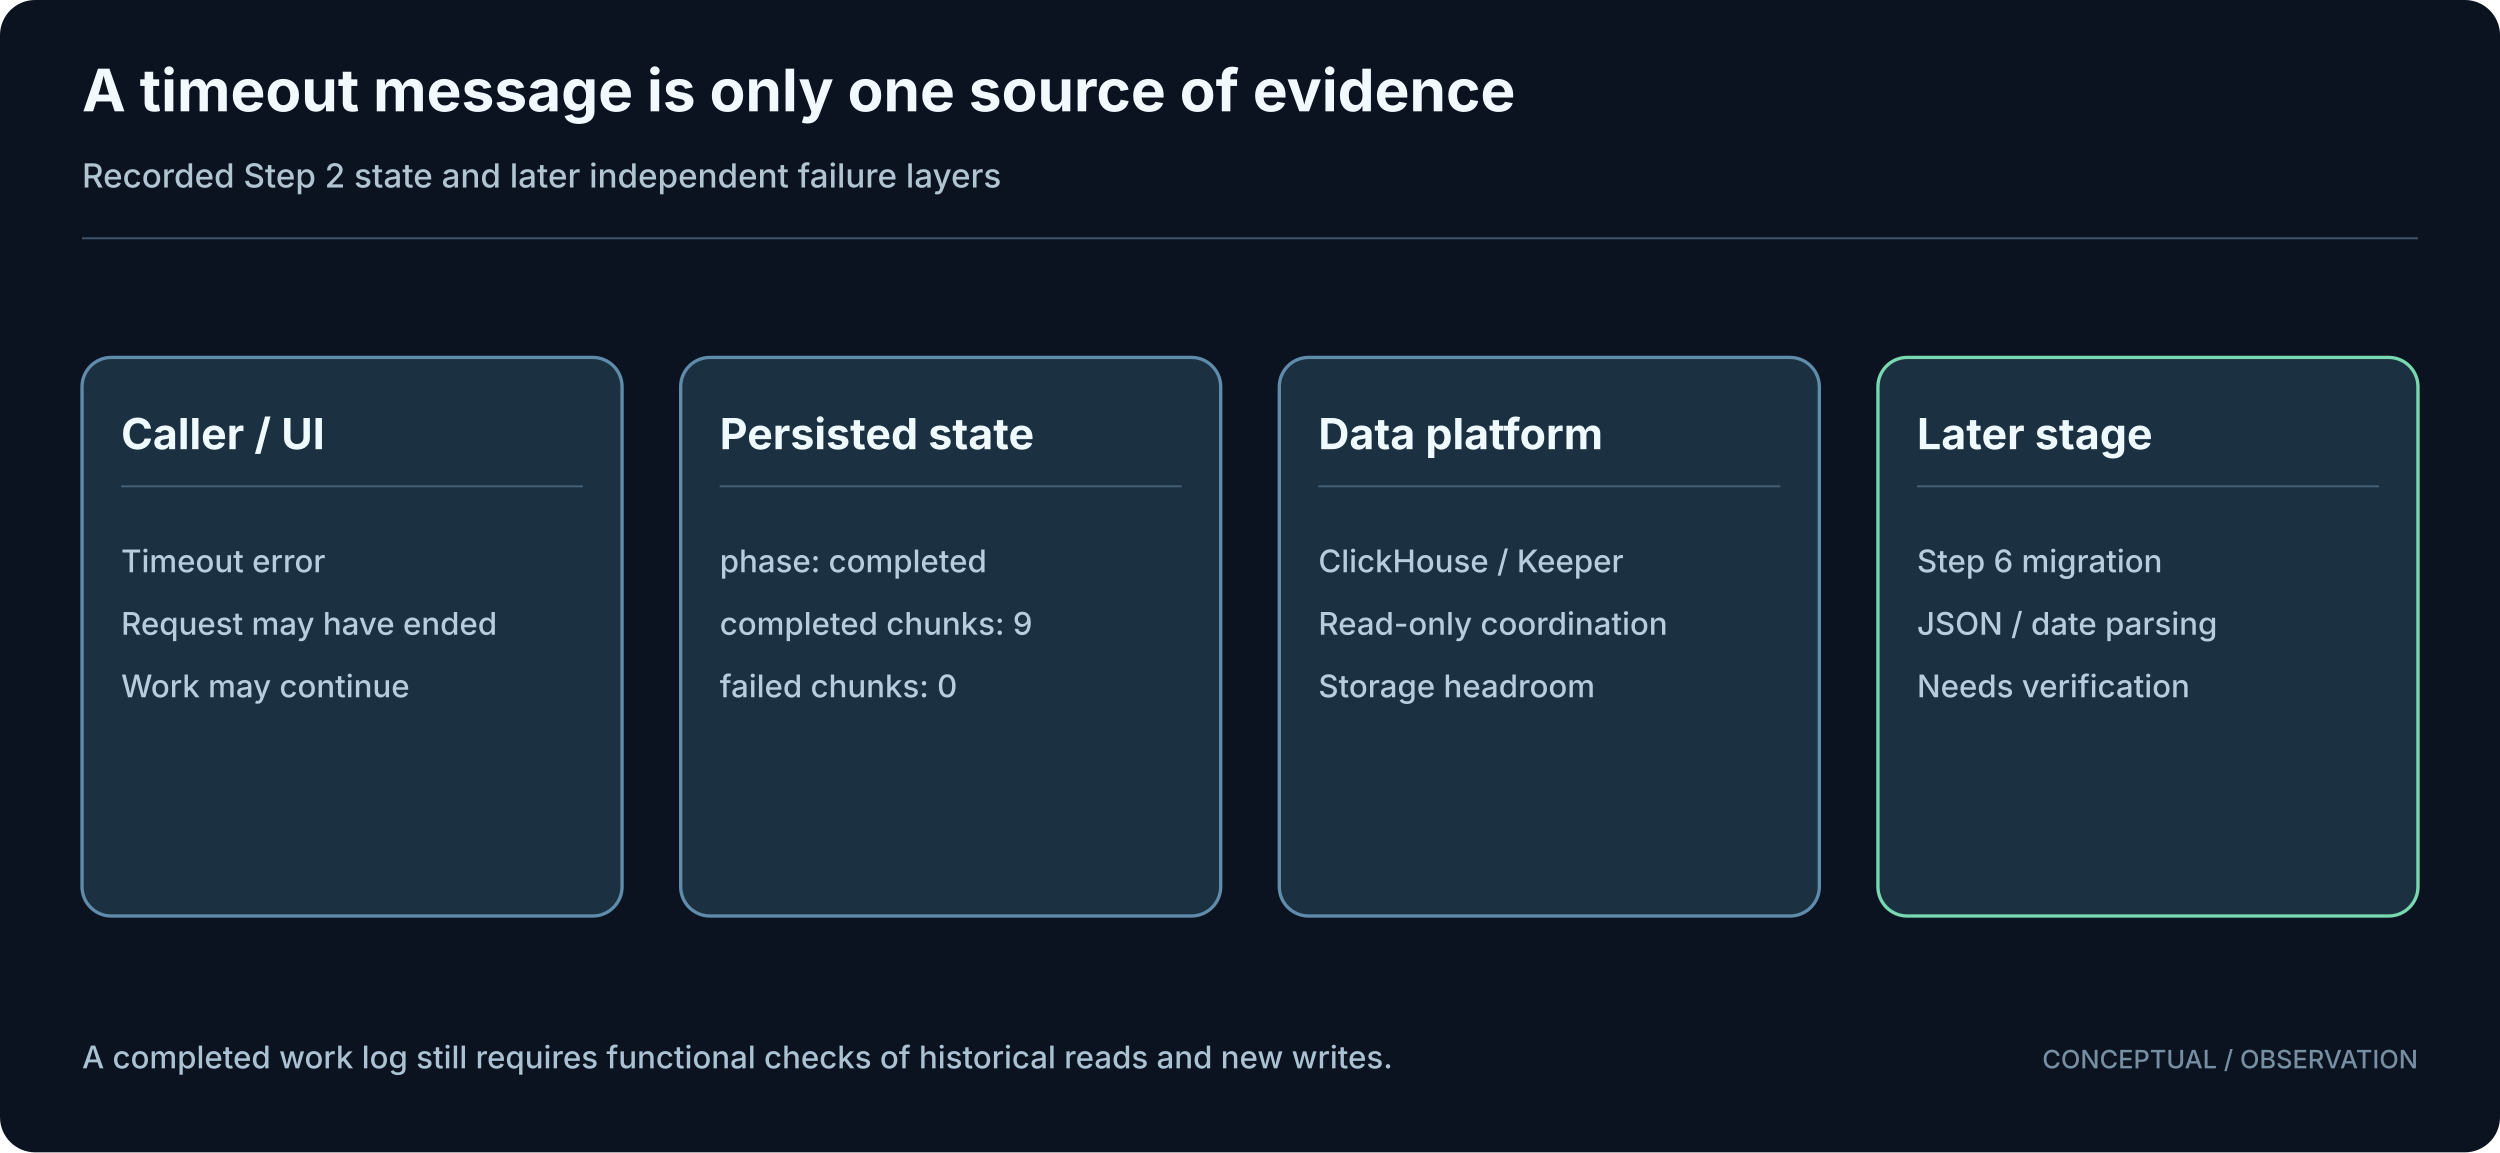
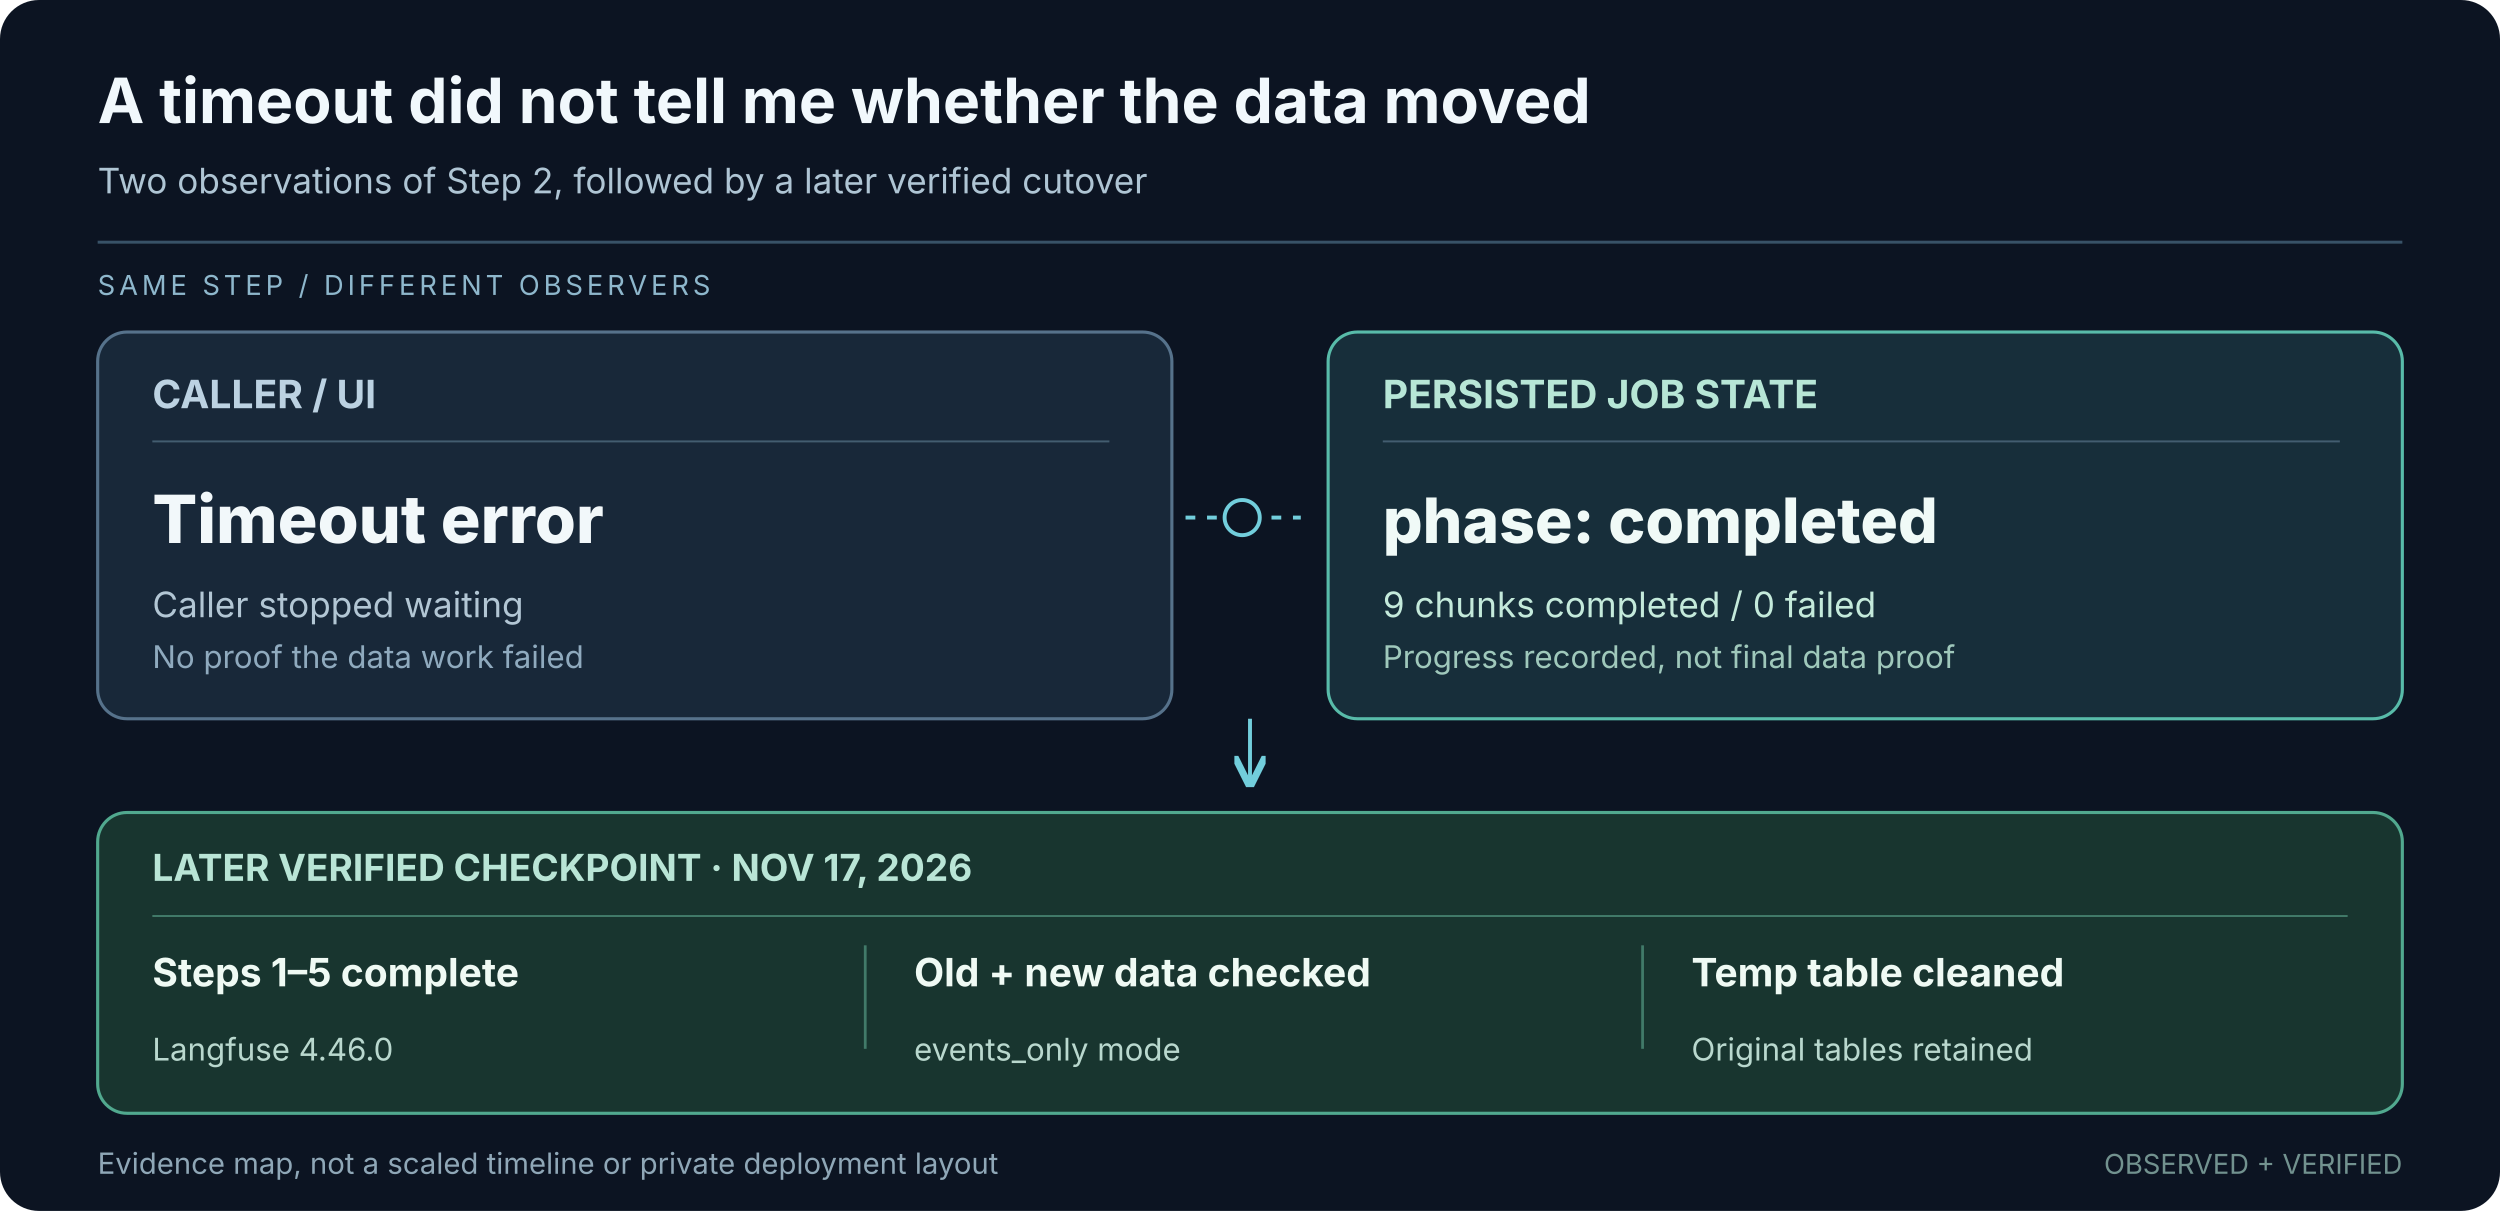
- <svg xmlns="http://www.w3.org/2000/svg" viewBox="0 0 1280 590" role="img" aria-label="A timeout message is only one source of evidence">
-   <rect width="1280" height="590" rx="18" fill="#0b1220" />
+ <svg xmlns="http://www.w3.org/2000/svg" viewBox="0 0 1280 620" role="img" aria-label="Two observations from Langfuse Step 2, followed by a later verified migration checkpoint">
  <defs>
-     <marker id="arr" markerWidth="9" markerHeight="9" refX="8" refY="4" orient="auto">
-       <path d="M1 1L8 4L1 7" fill="none" stroke="#88dbea" stroke-width="2" />
+     <marker id="arrow" markerWidth="8" markerHeight="8" refX="7" refY="4" orient="auto">
+       <path d="M0 0 L8 4 L0 8" fill="none" stroke="#72cedc" stroke-width="1.8" />
    </marker>
  </defs>
-   <text x="42" y="57" font-family="Inter,Arial,sans-serif" font-size="30" fill="#f2f9ff" font-weight="750">A timeout message is only one source of evidence</text>
-   <text x="42" y="96" font-family="Inter,Arial,sans-serif" font-size="17" fill="#b0c4d1" font-weight="500">Recorded Step 2 state and later independent failure layers</text>
-   <path d="M42 122H1238" stroke="#41556a" />
-   <rect x="42" y="183" width="276.5" height="286" rx="15" fill="#1b3040" stroke="#608cac" stroke-width="1.7" />
-   <text x="62" y="230" font-family="Inter,Arial,sans-serif" font-size="22" fill="#effaff" font-weight="700">Caller / UI</text>
-   <path d="M62 249H298.5" stroke="#466075" />
-   <text x="62" y="293" font-family="Inter,Arial,sans-serif" font-size="16" fill="#b7ccdc" font-weight="500">Timeout error</text>
-   <text x="62" y="325" font-family="Inter,Arial,sans-serif" font-size="16" fill="#b7ccdc" font-weight="500">Request may have ended</text>
-   <text x="62" y="357" font-family="Inter,Arial,sans-serif" font-size="16" fill="#b7ccdc" font-weight="500">Work may continue</text>
-   <rect x="348.5" y="183" width="276.5" height="286" rx="15" fill="#1b3040" stroke="#608cac" stroke-width="1.7" />
-   <text x="368.5" y="230" font-family="Inter,Arial,sans-serif" font-size="22" fill="#effaff" font-weight="700">Persisted state</text>
-   <path d="M368.5 249H605" stroke="#466075" />
-   <text x="368.5" y="293" font-family="Inter,Arial,sans-serif" font-size="16" fill="#b7ccdc" font-weight="500">phase: completed</text>
-   <text x="368.5" y="325" font-family="Inter,Arial,sans-serif" font-size="16" fill="#b7ccdc" font-weight="500">completed chunks: 9</text>
-   <text x="368.5" y="357" font-family="Inter,Arial,sans-serif" font-size="16" fill="#b7ccdc" font-weight="500">failed chunks: 0</text>
-   <rect x="655" y="183" width="276.5" height="286" rx="15" fill="#1b3040" stroke="#608cac" stroke-width="1.7" />
-   <text x="675" y="230" font-family="Inter,Arial,sans-serif" font-size="22" fill="#effaff" font-weight="700">Data platform</text>
-   <path d="M675 249H911.5" stroke="#466075" />
-   <text x="675" y="293" font-family="Inter,Arial,sans-serif" font-size="16" fill="#b7ccdc" font-weight="500">ClickHouse / Keeper</text>
-   <text x="675" y="325" font-family="Inter,Arial,sans-serif" font-size="16" fill="#b7ccdc" font-weight="500">Read-only coordination</text>
-   <text x="675" y="357" font-family="Inter,Arial,sans-serif" font-size="16" fill="#b7ccdc" font-weight="500">Storage headroom</text>
-   <rect x="961.5" y="183" width="276.5" height="286" rx="15" fill="#1b3040" stroke="#78d9b1" stroke-width="1.7" />
-   <text x="981.5" y="230" font-family="Inter,Arial,sans-serif" font-size="22" fill="#effaff" font-weight="700">Later stage</text>
-   <path d="M981.5 249H1218" stroke="#466075" />
-   <text x="981.5" y="293" font-family="Inter,Arial,sans-serif" font-size="16" fill="#b7ccdc" font-weight="500">Step 6 migration</text>
-   <text x="981.5" y="325" font-family="Inter,Arial,sans-serif" font-size="16" fill="#b7ccdc" font-weight="500">JSON / date parsing</text>
-   <text x="981.5" y="357" font-family="Inter,Arial,sans-serif" font-size="16" fill="#b7ccdc" font-weight="500">Needs verification</text>
-   <text x="42" y="547" font-family="Inter,Arial,sans-serif" font-size="16" fill="#aac2d2" font-weight="500">A completed work log still requires functional checks of historical reads and new writes.</text>
-   <text x="1238" y="547" font-family="Inter,Arial,sans-serif" font-size="13" fill="#768fa3" font-weight="500" text-anchor="end">CONCEPTUAL / OBSERVATION</text>
+   <rect width="1280" height="620" rx="20" fill="#0c1422" />
+   <text x="50" y="63" fill="#f1f8fc" font-size="32" font-weight="720" font-family="Inter,Arial,sans-serif">A timeout did not tell me whether the data moved</text>
+   <text x="50" y="99" fill="#afc5d4" font-size="18" font-family="Inter,Arial,sans-serif">Two observations of Step 2, followed by a later verified cutover</text>
+   <path d="M50 124 H1230" stroke="#385267" stroke-width="1.5" />
+   <text x="50" y="151" fill="#8eb7cc" font-size="14" font-family="Inter,Arial,sans-serif" letter-spacing="2">SAME STEP / DIFFERENT OBSERVERS</text>
+   <rect x="50" y="170" width="550" height="198" rx="15" fill="#182839" stroke="#56728b" stroke-width="1.6" />
+   <rect x="680" y="170" width="550" height="198" rx="15" fill="#172e3a" stroke="#58bba9" stroke-width="1.6" />
+   <text x="78" y="209" fill="#bcd2e2" font-size="20" font-weight="700" font-family="Inter,Arial,sans-serif">CALLER / UI</text>
+   <text x="708" y="209" fill="#b7e6d6" font-size="20" font-weight="700" font-family="Inter,Arial,sans-serif">PERSISTED JOB STATE</text>
+   <path d="M78 226 H568 M708 226 H1198" stroke="#435d70" stroke-width="1" />
+   <text x="78" y="278" fill="#f2f8fa" font-size="34" font-weight="760" font-family="Inter,Arial,sans-serif">Timeout error</text>
+   <text x="78" y="316" fill="#b2c6d4" font-size="18" font-family="Inter,Arial,sans-serif">Caller stopped waiting</text>
+   <text x="78" y="342" fill="#8faabe" font-size="16" font-family="Inter,Arial,sans-serif">No proof the data work failed</text>
+   <text x="708" y="278" fill="#f0faf7" font-size="32" font-weight="760" font-family="Inter,Arial,sans-serif">phase: completed</text>
+   <text x="708" y="316" fill="#c4eadb" font-size="18" font-family="Inter,Arial,sans-serif">9 chunks completed / 0 failed</text>
+   <text x="708" y="342" fill="#9fc8bb" font-size="16" font-family="Inter,Arial,sans-serif">Progress recorded, not final data proof</text>
+   <path d="M607 265 H666" stroke="#72cedc" stroke-width="2" stroke-dasharray="5 6" />
+   <circle cx="636" cy="265" r="9" fill="#0c1422" stroke="#72cedc" stroke-width="2" />
+   <path d="M640 368 V401" stroke="#72cedc" stroke-width="2" marker-end="url(#arrow)" />
+   <rect x="50" y="416" width="1180" height="154" rx="15" fill="#18352f" stroke="#51a98f" stroke-width="1.6" />
+   <text x="78" y="451" fill="#b9e5d6" font-size="19" font-weight="740" font-family="Inter,Arial,sans-serif">LATER VERIFIED CHECKPOINT · NOV 17, 2026</text>
+   <path d="M78 469 H1202" stroke="#417a69" />
+   <text x="78" y="505" fill="#effaf4" font-size="20" font-weight="700" font-family="Inter,Arial,sans-serif">Steps 1–5 complete</text>
+   <text x="468" y="505" fill="#effaf4" font-size="20" font-weight="700" font-family="Inter,Arial,sans-serif">Old + new data checked</text>
+   <text x="866" y="505" fill="#effaf4" font-size="20" font-weight="700" font-family="Inter,Arial,sans-serif">Temp table cleaned</text>
+   <path d="M443 484 V537 M841 484 V537" stroke="#417a69" stroke-width="1.4" />
+   <text x="78" y="543" fill="#b9d8ce" font-size="16" font-family="Inter,Arial,sans-serif">Langfuse 4.46.0</text>
+   <text x="468" y="543" fill="#b9d8ce" font-size="16" font-family="Inter,Arial,sans-serif">events_only mode</text>
+   <text x="866" y="543" fill="#b9d8ce" font-size="16" font-family="Inter,Arial,sans-serif">Original tables retained</text>
+   <text x="50" y="601" fill="#8fa7b7" font-size="15" font-family="Inter,Arial,sans-serif">Evidence map, not a scaled timeline or private deployment layout</text>
+   <text x="1230" y="601" text-anchor="end" fill="#72928f" font-size="14" font-family="Inter,Arial,sans-serif">OBSERVED + VERIFIED</text>
</svg>
